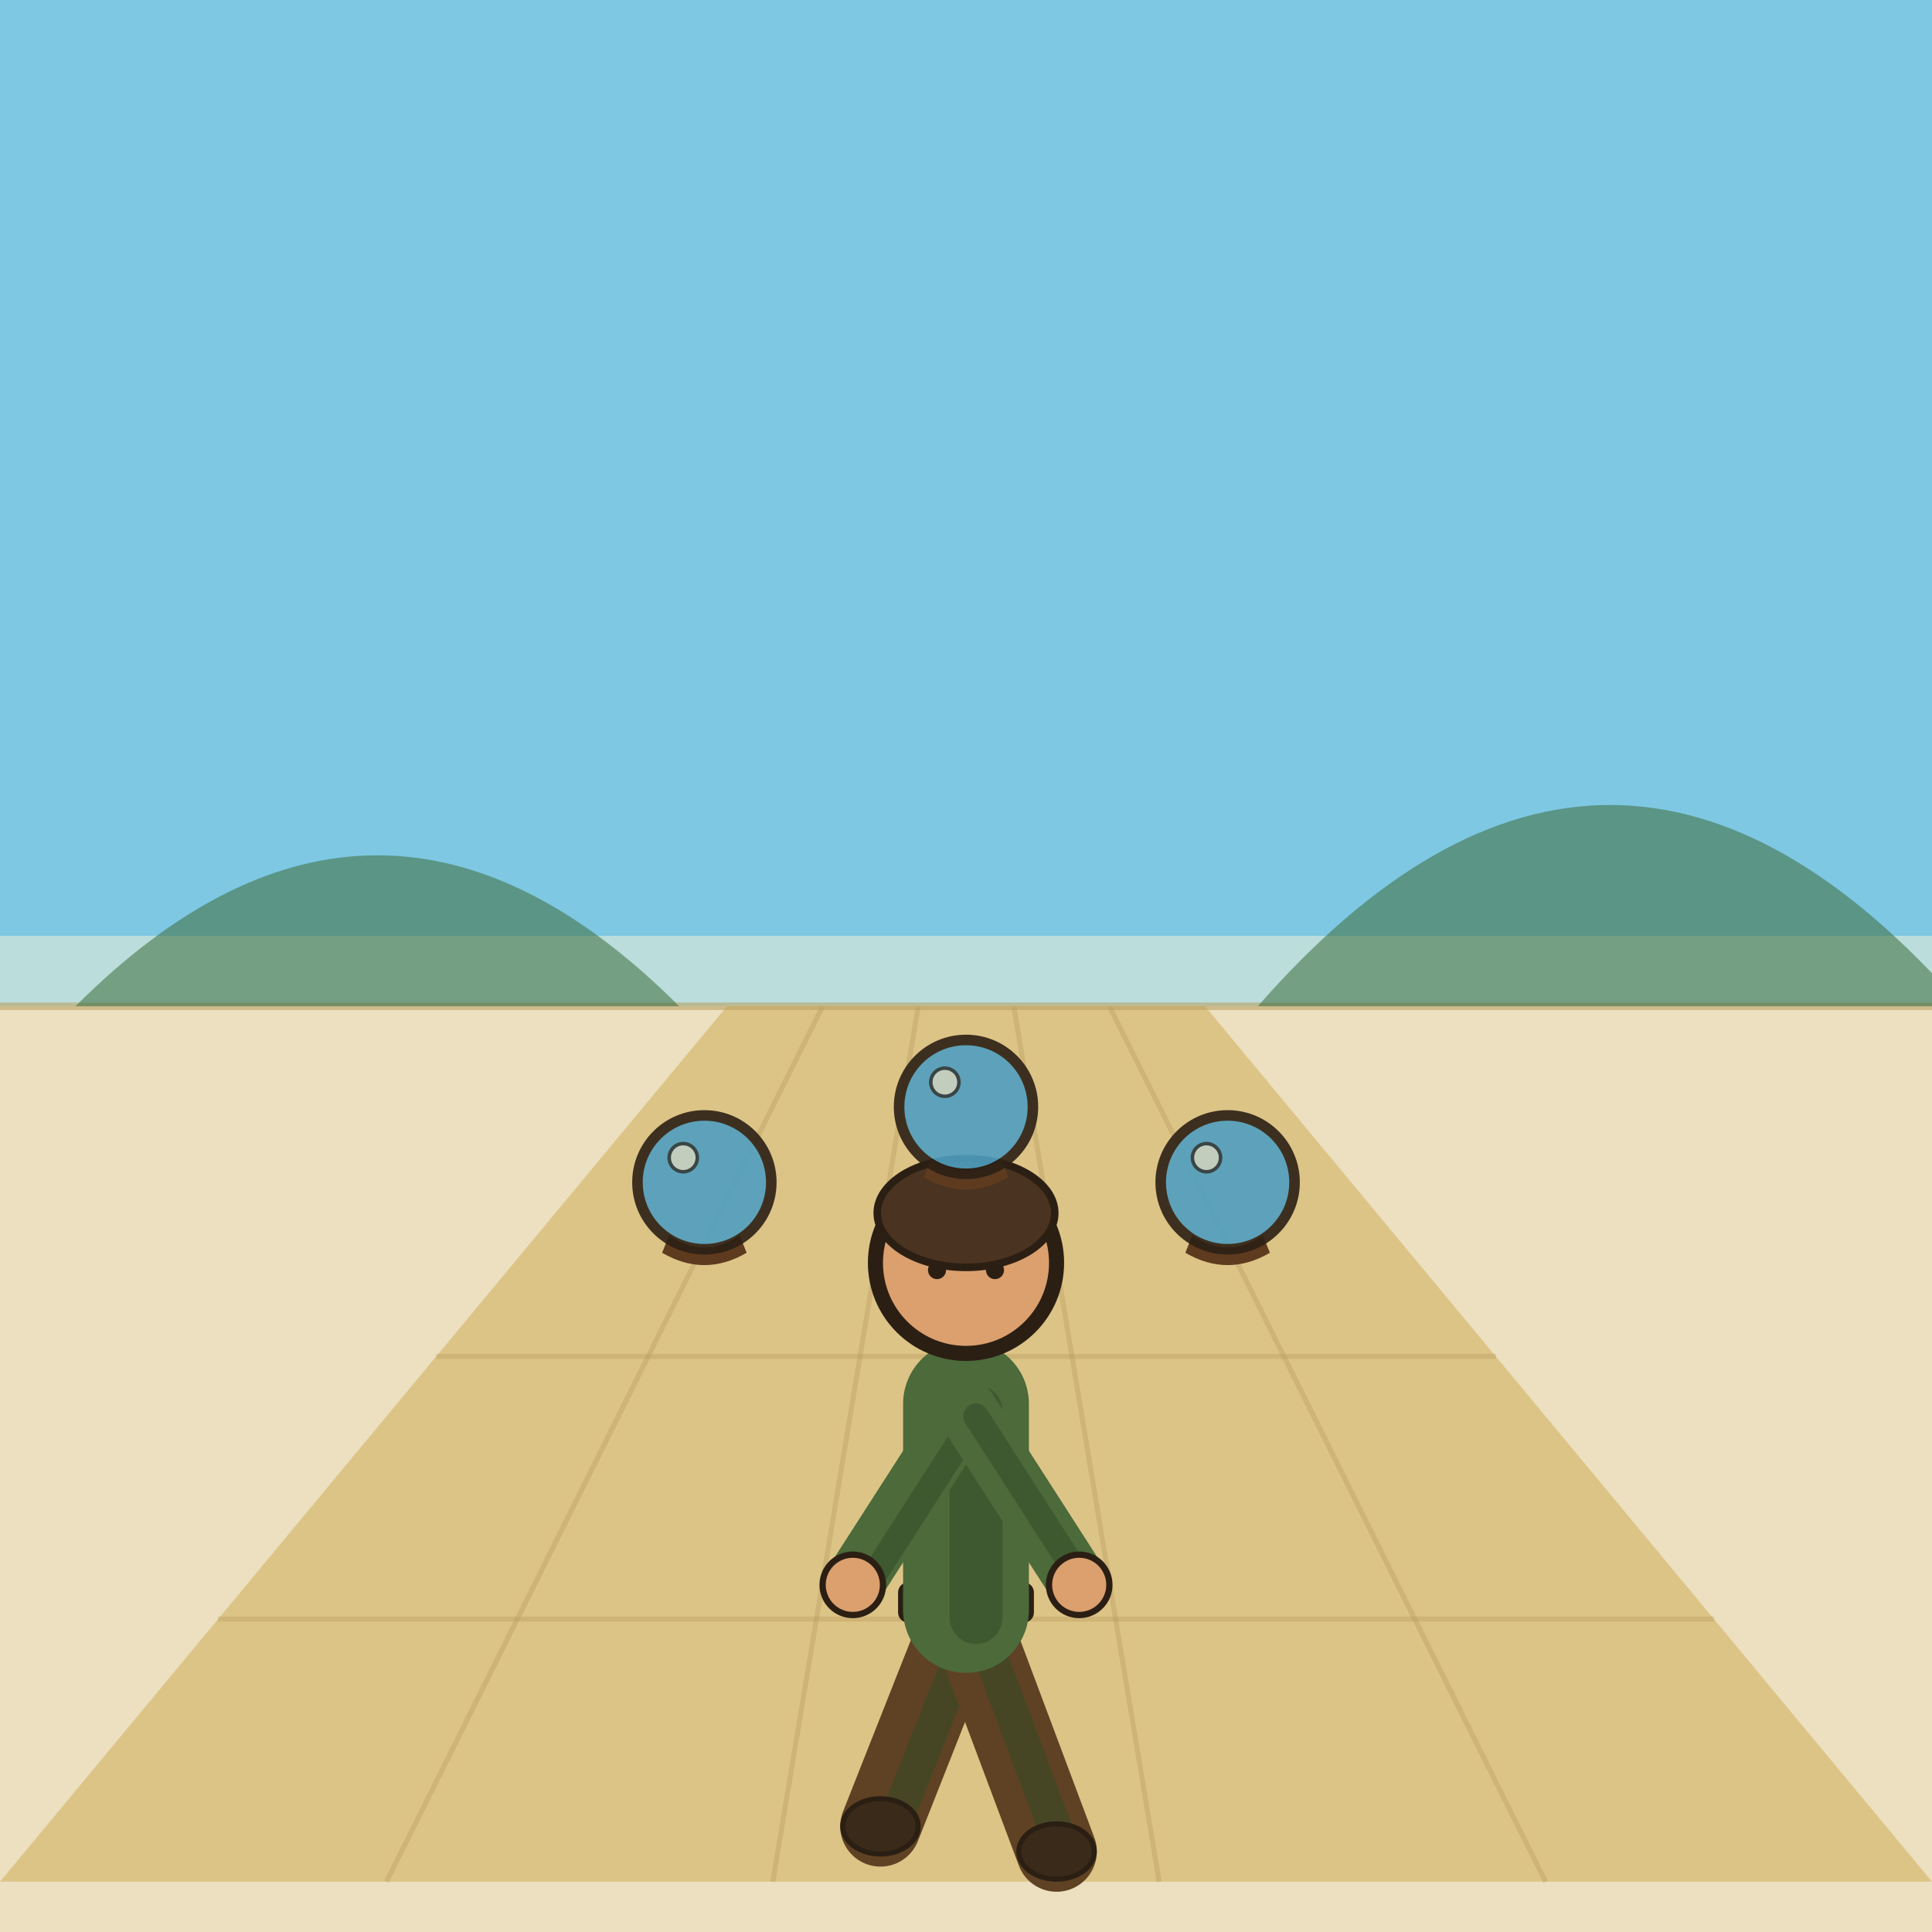
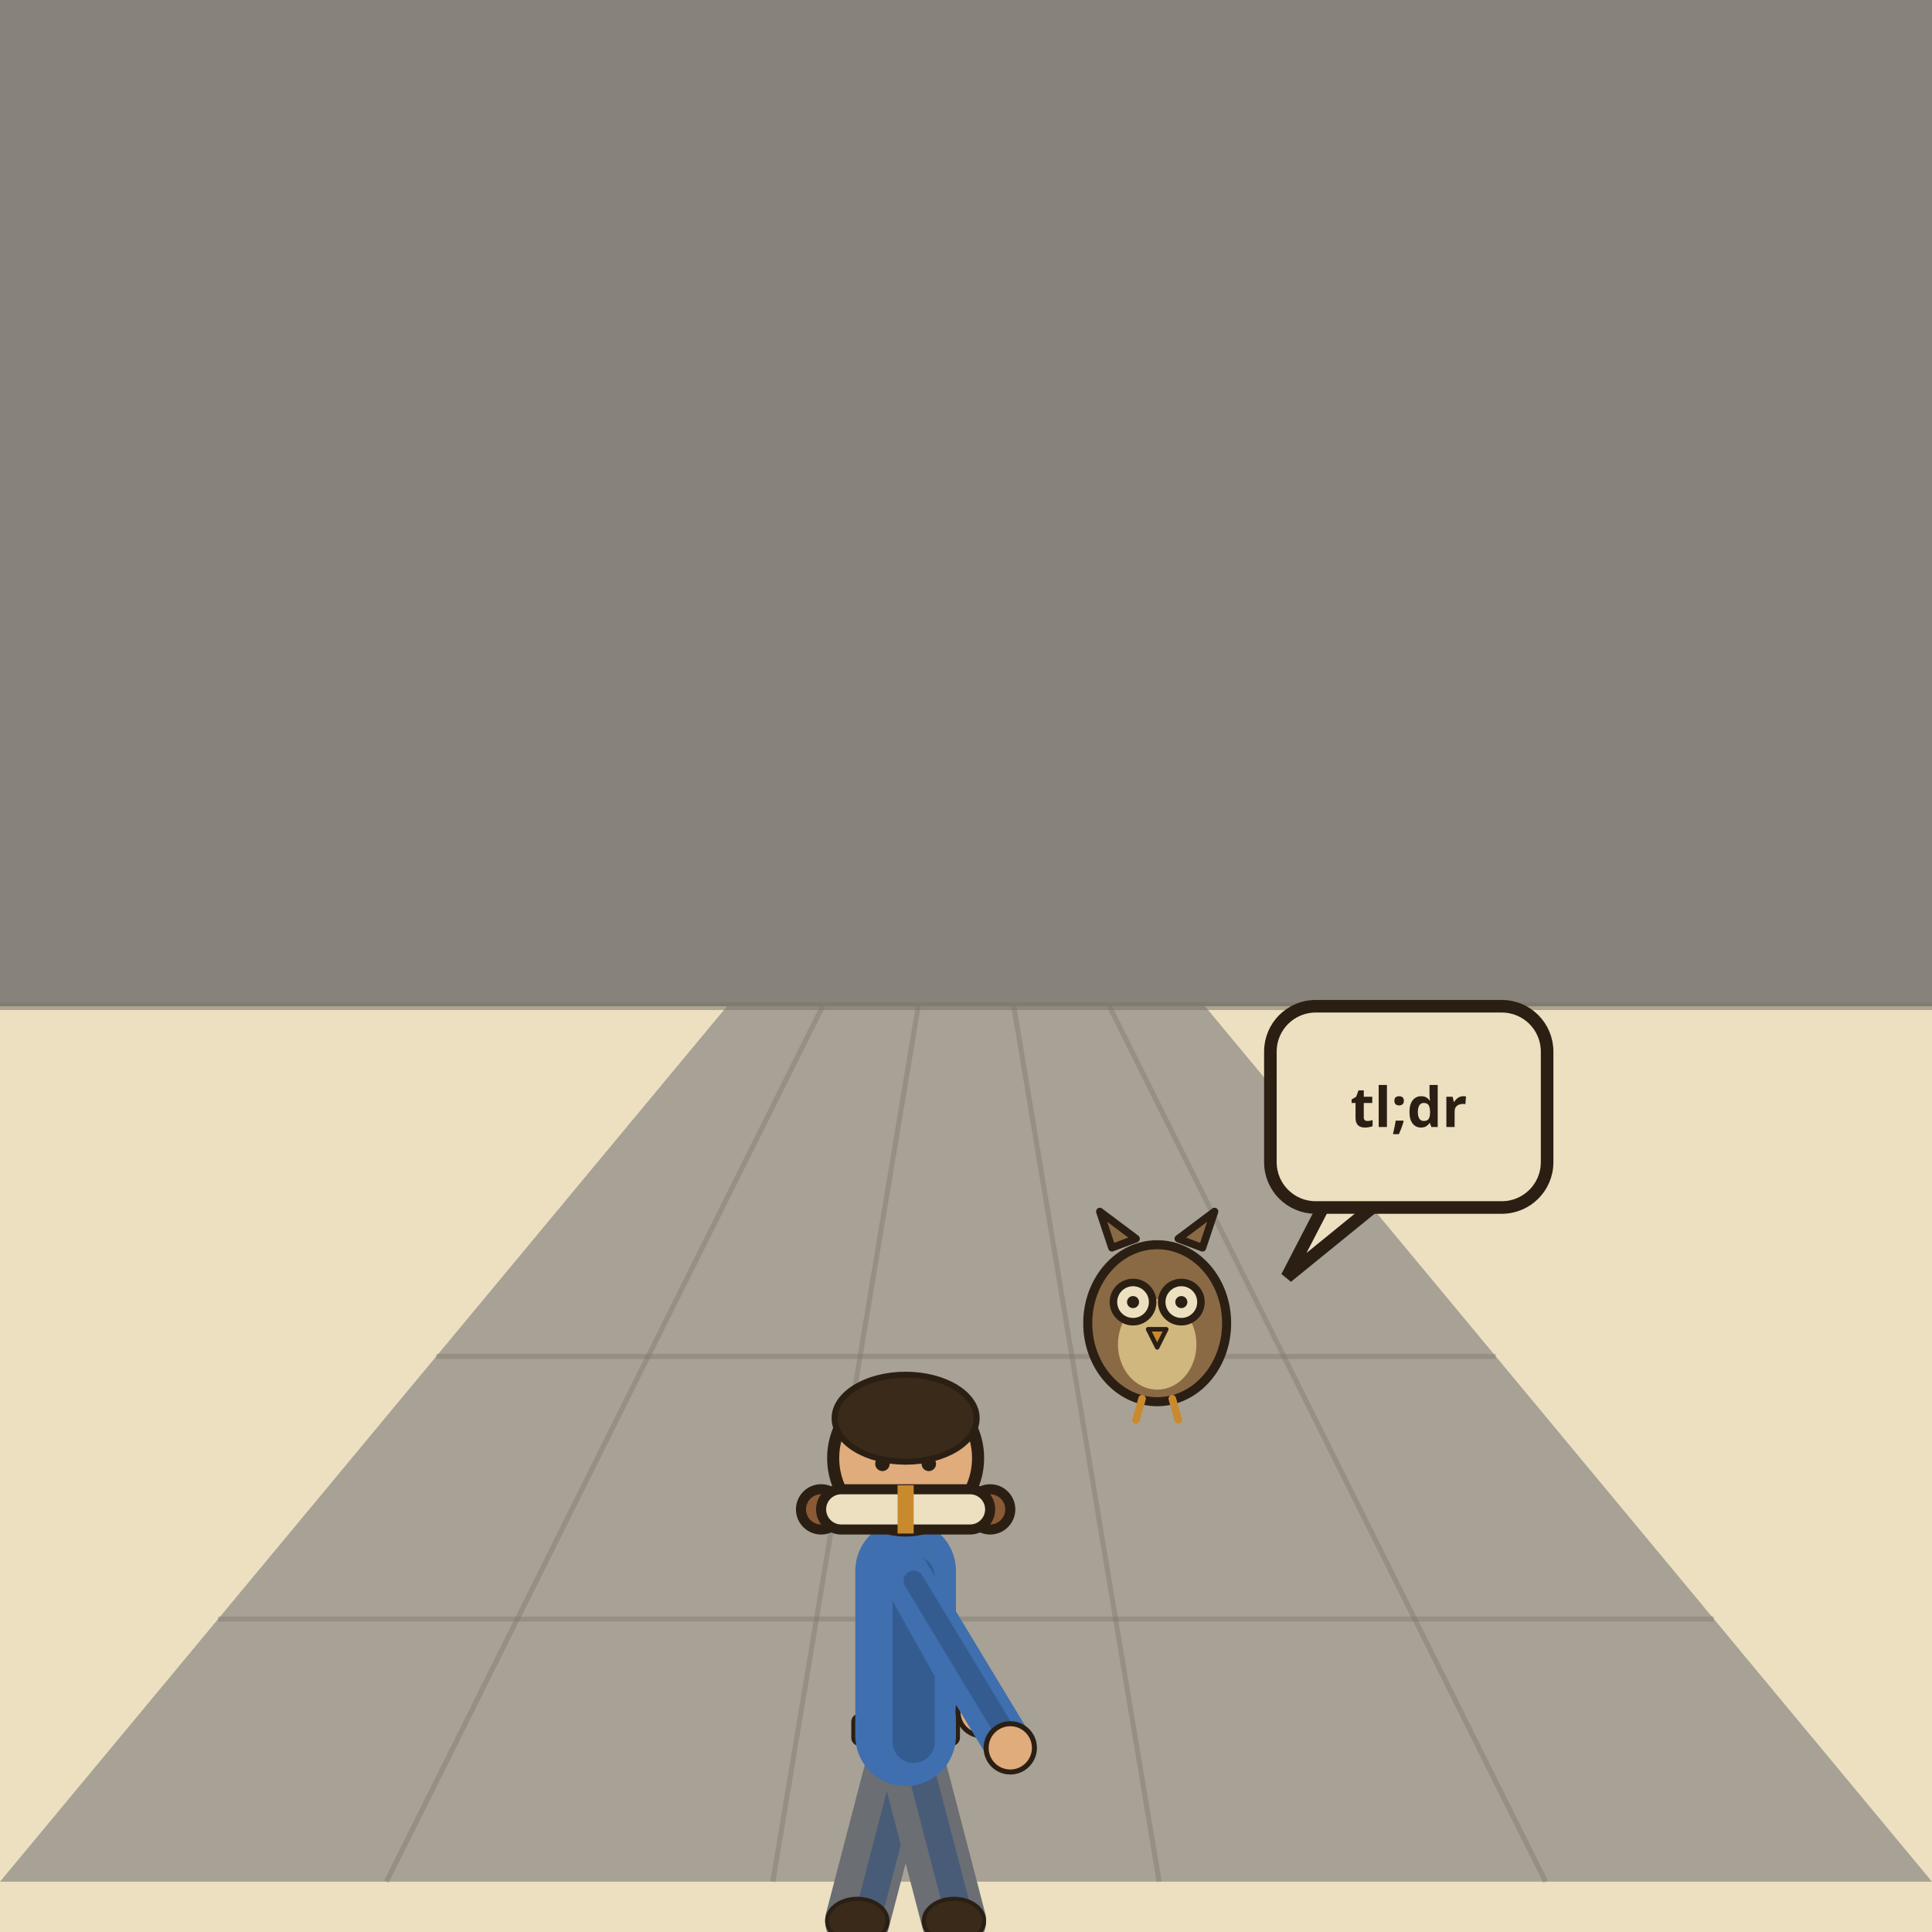
<svg xmlns="http://www.w3.org/2000/svg" viewBox="0 0 768 768">
  <rect x="0" y="0" width="768" height="768" fill="#ece0c0" />
-   <rect x="0" y="0" width="768" height="400" fill="#7ec8e3" />
-   <rect x="0" y="372" width="768" height="28" fill="#dbead9" opacity="0.65" />
-   <polygon points="289,400 479,400 768,748 0,748" fill="#dcc487" />
-   <line x1="327.0" y1="400" x2="153.6" y2="748" stroke="#b89c5c" stroke-width="2" opacity="0.4" />
-   <line x1="365.0" y1="400" x2="307.2" y2="748" stroke="#b89c5c" stroke-width="2" opacity="0.4" />
-   <line x1="403.0" y1="400" x2="460.8" y2="748" stroke="#b89c5c" stroke-width="2" opacity="0.4" />
-   <line x1="441.0" y1="400" x2="614.4" y2="748" stroke="#b89c5c" stroke-width="2" opacity="0.4" />
-   <line x1="173.4" y1="539.2" x2="594.6" y2="539.2" stroke="#b89c5c" stroke-width="2" opacity="0.4" />
-   <line x1="86.7" y1="643.6" x2="681.3" y2="643.6" stroke="#b89c5c" stroke-width="2" opacity="0.4" />
-   <line x1="0" y1="400" x2="768" y2="400" stroke="#b89c5c" stroke-width="3" opacity="0.55" />
-   <path d="M 30.0,400 Q 90.0,340 150,340 Q 210.0,340 270.0,400 Z" fill="#3c6b3a" opacity="0.55" />
-   <path d="M 500.0,400 Q 570.0,320 640,320 Q 710.0,320 780.0,400 Z" fill="#3c6b3a" opacity="0.55" />
-   <g transform="translate(384,640) scale(1.0,1.0) rotate(0)">
-     <line x1="0" y1="0" x2="-34" y2="86" stroke="#5e4223" stroke-width="32" stroke-linecap="round" />
-     <line x1="4" y1="3" x2="-30" y2="89" stroke="#334927" stroke-width="13.4" stroke-linecap="round" opacity="0.55" />
-     <ellipse cx="-34" cy="86" rx="15" ry="11" fill="#3a2a1a" stroke="#2b1f14" stroke-width="2" />
-     <line x1="0" y1="0" x2="36" y2="96" stroke="#5e4223" stroke-width="32" stroke-linecap="round" />
-     <line x1="4" y1="3" x2="40" y2="99" stroke="#334927" stroke-width="13.4" stroke-linecap="round" opacity="0.55" />
-     <ellipse cx="36" cy="96" rx="15" ry="11" fill="#3a2a1a" stroke="#2b1f14" stroke-width="2" />
-     <rect x="-26" y="-10" width="52" height="14" rx="3" fill="#334927" stroke="#2b1f14" stroke-width="2" />
-     <line x1="0" y1="-82.0" x2="0" y2="0" stroke="#4c6a3a" stroke-width="50" stroke-linecap="round" />
-     <line x1="4" y1="-79.0" x2="4" y2="3" stroke="#334927" stroke-width="21.0" stroke-linecap="round" opacity="0.55" />
-     <line x1="0" y1="-80" x2="-45" y2="-10" stroke="#4c6a3a" stroke-width="24" stroke-linecap="round" />
-     <line x1="4" y1="-77" x2="-41" y2="-7" stroke="#334927" stroke-width="10.1" stroke-linecap="round" opacity="0.55" />
-     <circle cx="-45" cy="-10" r="12" fill="#dba06e" stroke="#2b1f14" stroke-width="2.5" />
-     <line x1="0" y1="-80" x2="45" y2="-10" stroke="#4c6a3a" stroke-width="24" stroke-linecap="round" />
-     <line x1="4" y1="-77" x2="49" y2="-7" stroke="#334927" stroke-width="10.1" stroke-linecap="round" opacity="0.55" />
-     <circle cx="45" cy="-10" r="12" fill="#dba06e" stroke="#2b1f14" stroke-width="2.5" />
-     <circle cx="0" cy="-138" r="36" fill="#dba06e" stroke="#2b1f14" stroke-width="6" />
-     <ellipse cx="0" cy="-157.8" rx="35.28" ry="21.6" fill="#4a3320" stroke="#2b1f14" stroke-width="3" />
+   <rect x="0" y="0" width="768" height="400" fill="#87837a" />
+   <polygon points="289,400 479,400 768,748 0,748" fill="#a8a196" />
+   <line x1="327.0" y1="400" x2="153.6" y2="748" stroke="#7a7468" stroke-width="2" opacity="0.4" />
+   <line x1="365.0" y1="400" x2="307.2" y2="748" stroke="#7a7468" stroke-width="2" opacity="0.4" />
+   <line x1="403.0" y1="400" x2="460.8" y2="748" stroke="#7a7468" stroke-width="2" opacity="0.4" />
+   <line x1="441.0" y1="400" x2="614.4" y2="748" stroke="#7a7468" stroke-width="2" opacity="0.4" />
+   <line x1="173.4" y1="539.2" x2="594.6" y2="539.2" stroke="#7a7468" stroke-width="2" opacity="0.4" />
+   <line x1="86.7" y1="643.6" x2="681.3" y2="643.6" stroke="#7a7468" stroke-width="2" opacity="0.4" />
+   <line x1="0" y1="400" x2="768" y2="400" stroke="#7a7468" stroke-width="3" opacity="0.55" />
+   <path d="M 65.0,280 L 65.0,60 Q 65.0,-50.0 110,-50.0 Q 155.0,-50.0 155.0,60 L 155.0,280" fill="none" stroke="#87837a" stroke-width="10" opacity="0.7" />
+   <path d="M 613.0,280 L 613.0,60 Q 613.0,-50.0 658,-50.0 Q 703.0,-50.0 703.0,60 L 703.0,280" fill="none" stroke="#87837a" stroke-width="10" opacity="0.7" />
+   <g transform="translate(360,690) scale(0.8,0.8) rotate(0)">
+     <line x1="0" y1="0" x2="-24" y2="92" stroke="#6b6e73" stroke-width="32" stroke-linecap="round" />
+     <line x1="4" y1="3" x2="-20" y2="95" stroke="#2b4d7a" stroke-width="13.4" stroke-linecap="round" opacity="0.55" />
+     <ellipse cx="-24" cy="92" rx="15" ry="11" fill="#3a2a1a" stroke="#2b1f14" stroke-width="2" />
+     <line x1="0" y1="0" x2="24" y2="92" stroke="#6b6e73" stroke-width="32" stroke-linecap="round" />
+     <line x1="4" y1="3" x2="28" y2="95" stroke="#2b4d7a" stroke-width="13.4" stroke-linecap="round" opacity="0.55" />
+     <ellipse cx="24" cy="92" rx="15" ry="11" fill="#3a2a1a" stroke="#2b1f14" stroke-width="2" />
+     <rect x="-26" y="-10" width="52" height="14" rx="3" fill="#2b4d7a" stroke="#2b1f14" stroke-width="2" />
+     <line x1="0" y1="-82.0" x2="0" y2="0" stroke="#3f6fae" stroke-width="50" stroke-linecap="round" />
+     <line x1="4" y1="-79.0" x2="4" y2="3" stroke="#2b4d7a" stroke-width="21.0" stroke-linecap="round" opacity="0.55" />
+     <line x1="0" y1="-80" x2="38" y2="-12" stroke="#3f6fae" stroke-width="24" stroke-linecap="round" />
+     <line x1="4" y1="-77" x2="42" y2="-9" stroke="#2b4d7a" stroke-width="10.1" stroke-linecap="round" opacity="0.55" />
+     <circle cx="38" cy="-12" r="12" fill="#e0ac7c" stroke="#2b1f14" stroke-width="2.5" />
+     <line x1="0" y1="-80" x2="52" y2="6" stroke="#3f6fae" stroke-width="24" stroke-linecap="round" />
+     <line x1="4" y1="-77" x2="56" y2="9" stroke="#2b4d7a" stroke-width="10.1" stroke-linecap="round" opacity="0.55" />
+     <circle cx="52" cy="6" r="12" fill="#e0ac7c" stroke="#2b1f14" stroke-width="2.5" />
+     <circle cx="0" cy="-138" r="36" fill="#e0ac7c" stroke="#2b1f14" stroke-width="6" />
+     <ellipse cx="0" cy="-157.8" rx="35.28" ry="21.6" fill="#3a2a1a" stroke="#2b1f14" stroke-width="3" />
    <circle cx="-11.52" cy="-135.12" r="3.6" fill="#2b1f14" />
    <circle cx="11.52" cy="-135.12" r="3.6" fill="#2b1f14" />
  </g>
-   <g transform="translate(280,470) scale(0.7)">
-     <path d="M -20,30 Q 0,44 20,30 L 24,40 Q 0,54 -24,40 Z" fill="#5e3b1f" />
-     <circle cx="0" cy="0" r="38" fill="#4f9fc0" stroke="#2b1f14" stroke-width="6" opacity="0.9" />
-     <circle cx="-12" cy="-14" r="8" fill="#ece0c0" stroke="#2b1f14" stroke-width="2" opacity="0.7" />
+   <g transform="translate(460,520) scale(0.6)">
+     <ellipse cx="0" cy="10" rx="46" ry="52" fill="#8a6a44" stroke="#2b1f14" stroke-width="6" />
+     <ellipse cx="0" cy="24" rx="26" ry="30" fill="#dcc487" opacity="0.85" />
+     <path d="M -30,-40 L -38,-64 L -14,-46 Z" fill="#8a6a44" stroke="#2b1f14" stroke-width="5" stroke-linejoin="round" />
+     <path d="M 30,-40 L 38,-64 L 14,-46 Z" fill="#8a6a44" stroke="#2b1f14" stroke-width="5" stroke-linejoin="round" />
+     <circle cx="-16" cy="-4" r="13" fill="#ece0c0" stroke="#2b1f14" stroke-width="5" />
+     <circle cx="-16" cy="-4" r="4" fill="#2b1f14" />
+     <circle cx="16" cy="-4" r="13" fill="#ece0c0" stroke="#2b1f14" stroke-width="5" />
+     <circle cx="16" cy="-4" r="4" fill="#2b1f14" />
+     <path d="M -6,14 L 6,14 L 0,26 Z" fill="#c98a2e" stroke="#2b1f14" stroke-width="3" stroke-linejoin="round" />
+     <line x1="-10" y1="60" x2="-14" y2="74" stroke="#c98a2e" stroke-width="5" stroke-linecap="round" />
+     <line x1="10" y1="60" x2="14" y2="74" stroke="#c98a2e" stroke-width="5" stroke-linecap="round" />
  </g>
-   <g transform="translate(384,440) scale(0.7)">
-     <path d="M -20,30 Q 0,44 20,30 L 24,40 Q 0,54 -24,40 Z" fill="#5e3b1f" />
-     <circle cx="0" cy="0" r="38" fill="#4f9fc0" stroke="#2b1f14" stroke-width="6" opacity="0.9" />
-     <circle cx="-12" cy="-14" r="8" fill="#ece0c0" stroke="#2b1f14" stroke-width="2" opacity="0.7" />
+   <g transform="translate(360,600) rotate(0) scale(0.8)">
+     <circle cx="-42" cy="0" r="10" fill="#8a5a34" stroke="#2b1f14" stroke-width="5" />
+     <circle cx="42" cy="0" r="10" fill="#8a5a34" stroke="#2b1f14" stroke-width="5" />
+     <rect x="-42" y="-10" width="84" height="20" rx="10" fill="#ece0c0" stroke="#2b1f14" stroke-width="5" />
+     <rect x="-4" y="-12" width="8" height="24" fill="#c98a2e" />
  </g>
-   <g transform="translate(488,470) scale(0.7)">
-     <path d="M -20,30 Q 0,44 20,30 L 24,40 Q 0,54 -24,40 Z" fill="#5e3b1f" />
-     <circle cx="0" cy="0" r="38" fill="#4f9fc0" stroke="#2b1f14" stroke-width="6" opacity="0.9" />
-     <circle cx="-12" cy="-14" r="8" fill="#ece0c0" stroke="#2b1f14" stroke-width="2" opacity="0.7" />
+   <g transform="translate(560,440) scale(1.0)">
+     <polygon points="-30.8,33.6 -48.4,67.6 -6.6,33.6" fill="#ece0c0" stroke="#2b1f14" stroke-width="5" />
+     <rect x="-55.0" y="-40.0" width="110" height="80" rx="18" fill="#ece0c0" stroke="#2b1f14" stroke-width="5" />
+     <text x="0" y="8" text-anchor="middle" font-family="'Trebuchet MS', 'Arial Black', sans-serif" font-size="22" font-weight="bold" fill="#2b1f14" transform="rotate(0 0 8)">tl;dr</text>
  </g>
</svg>
